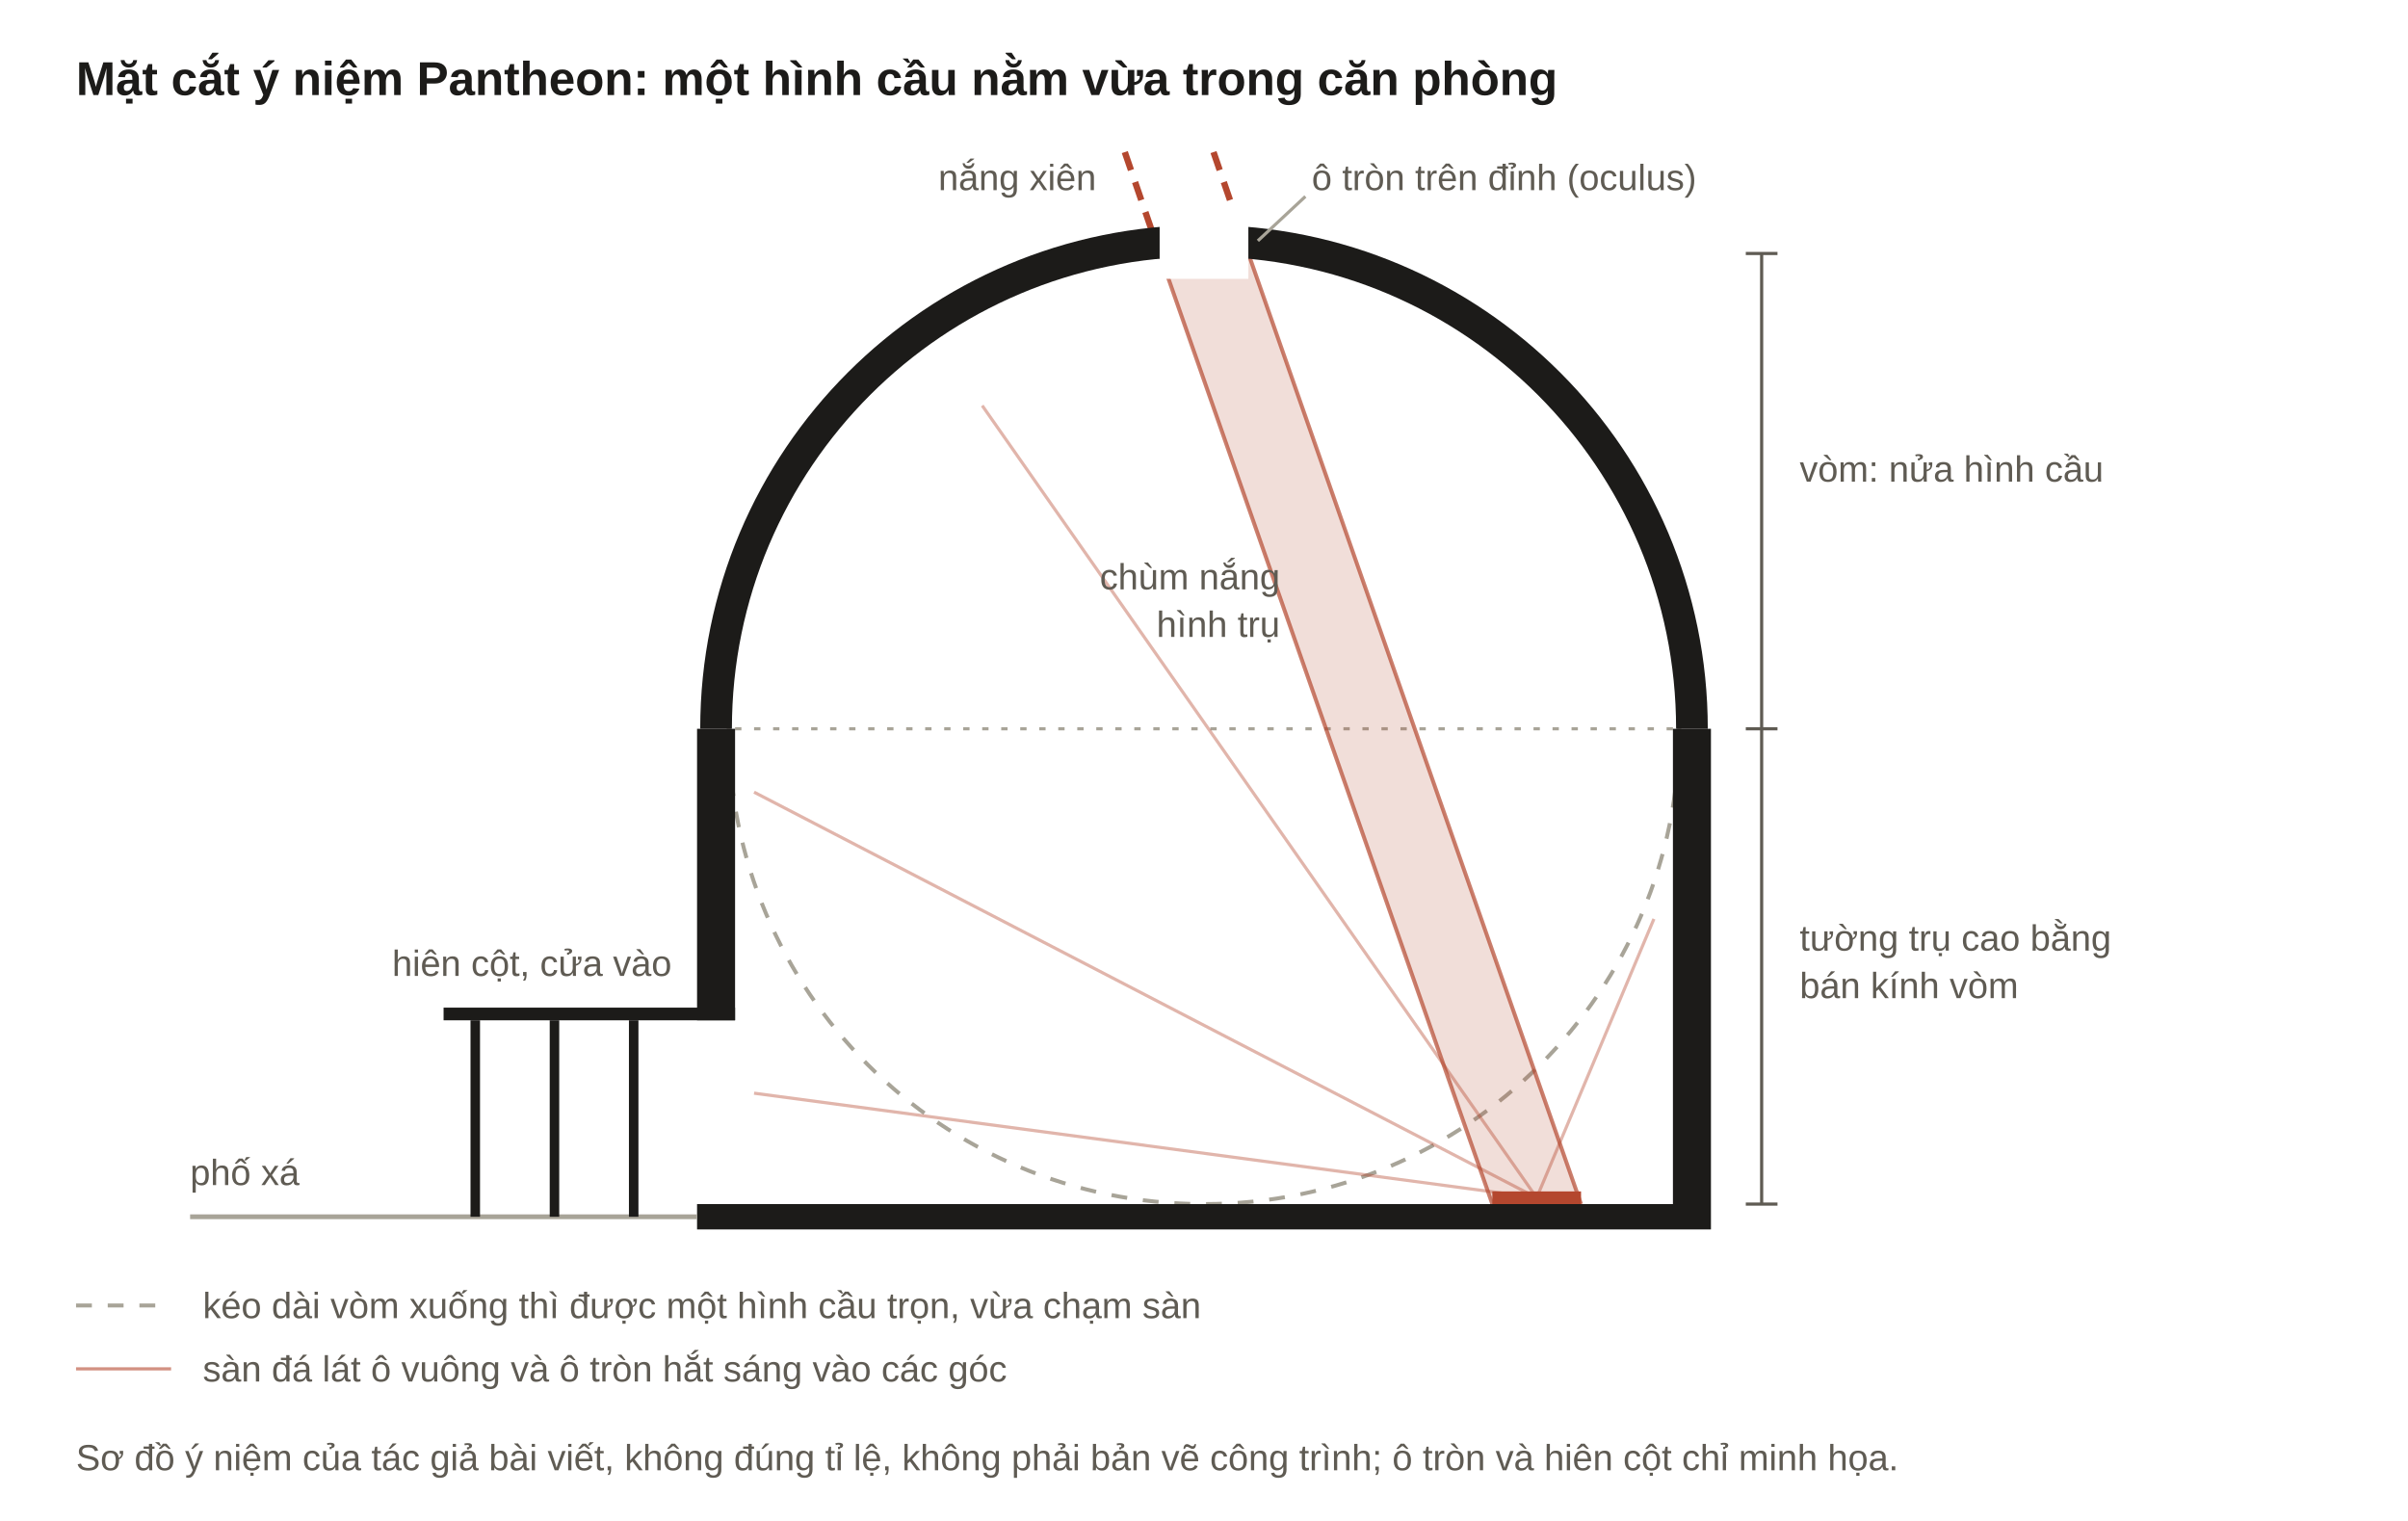
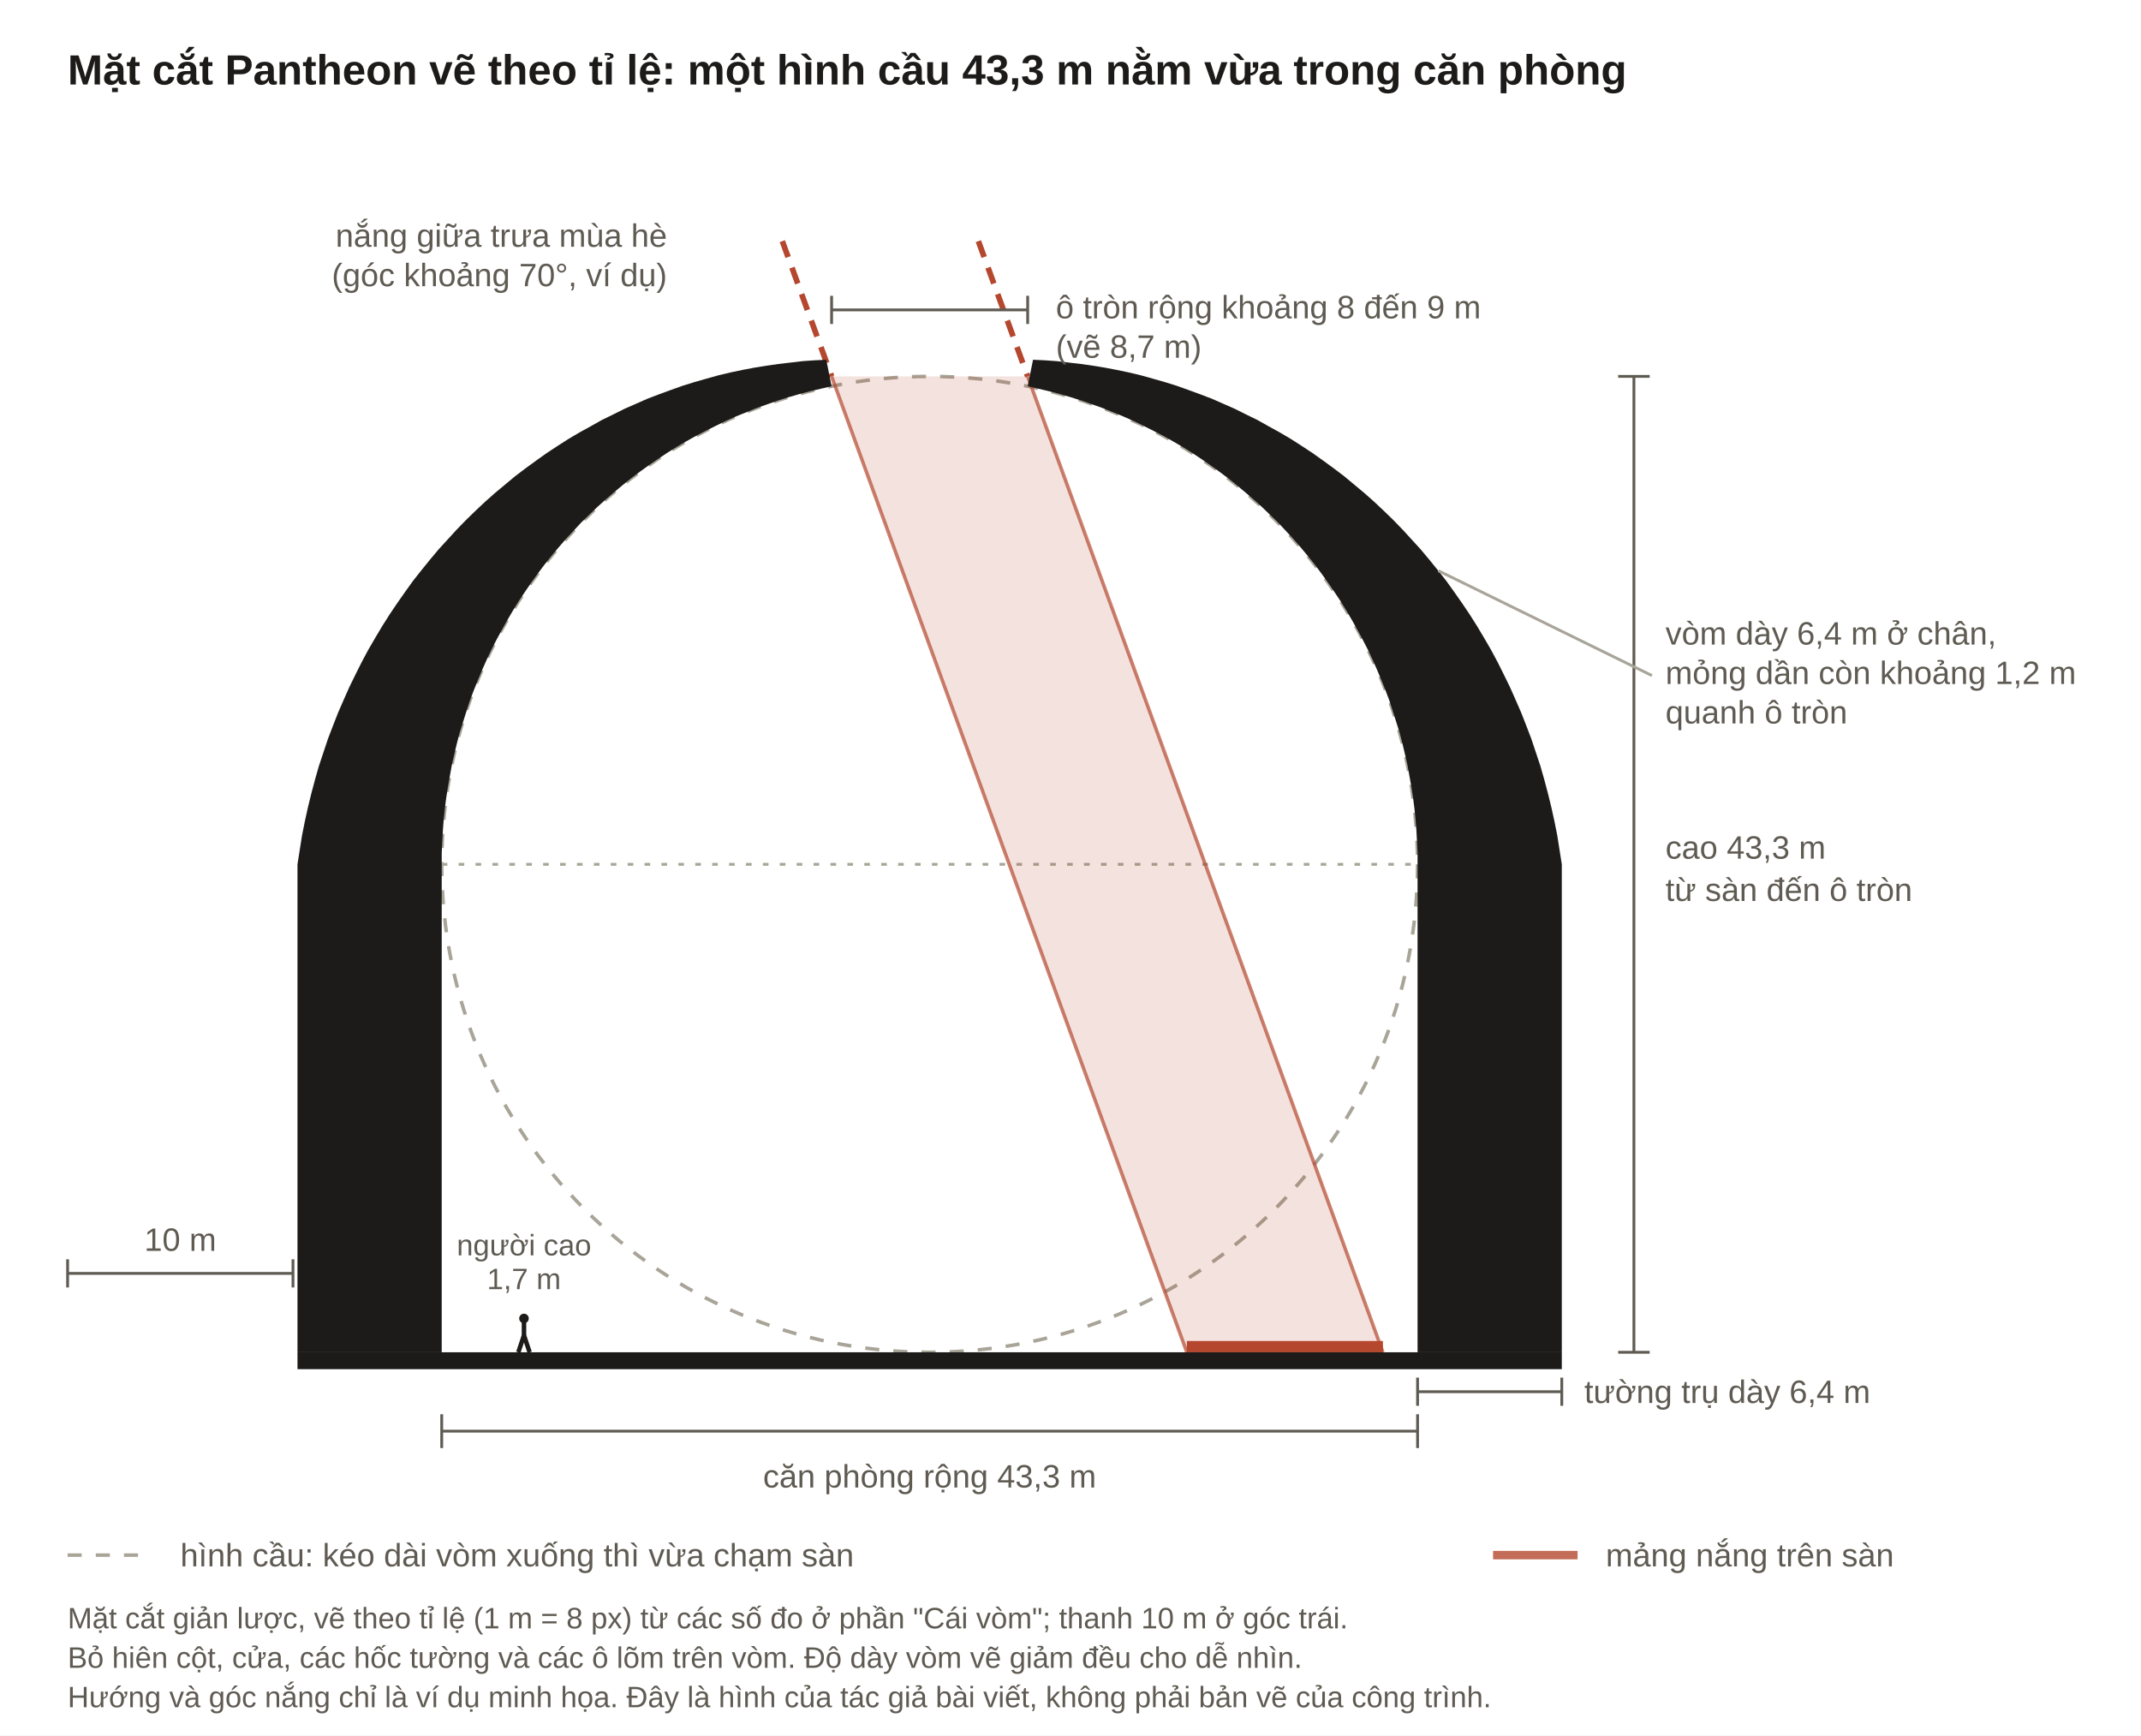
- <svg xmlns="http://www.w3.org/2000/svg" viewBox="0 0 760 480" font-family="'Segoe UI', Arial, sans-serif" font-size="13">
-   <rect width="760" height="480" fill="#ffffff" />
-   <text x="24" y="30" font-size="15" font-weight="600" fill="#1c1b19">Mặt cắt ý niệm Pantheon: một hình cầu nằm vừa trong căn phòng</text>
-   <circle cx="380" cy="230" r="150" fill="none" stroke="#a8a498" stroke-width="1.25" stroke-dasharray="5 5" />
-   <line x1="232" y1="230" x2="528" y2="230" stroke="#a8a498" stroke-width="1" stroke-dasharray="2 4" />
-   <polygon points="366,80 394,80 499,380 471,380" fill="#b4472e" opacity="0.18" />
+ <svg xmlns="http://www.w3.org/2000/svg" viewBox="0 0 760 616" font-family="'Segoe UI', Arial, sans-serif" font-size="13">
+   <rect width="760" height="616" fill="#ffffff" />
+   <text x="24" y="30" font-size="15" font-weight="600" fill="#1c1b19">Mặt cắt Pantheon vẽ theo tỉ lệ: một hình cầu 43,3 m nằm vừa trong căn phòng</text>
+   <circle cx="330" cy="306.8" r="173.2" fill="none" stroke="#a8a498" stroke-width="1.25" stroke-dasharray="5 5" />
+   <line x1="156.8" y1="306.8" x2="503.2" y2="306.8" stroke="#a8a498" stroke-width="1" stroke-dasharray="2 4" />
+   <polygon points="295.2,133.6 364.8,133.6 490.9,480 421.3,480" fill="#b4472e" opacity="0.16" />
  <g stroke="#b4472e" stroke-width="2" stroke-dasharray="6 4">
-     <line x1="355" y1="48" x2="366" y2="80" />
-     <line x1="383" y1="48" x2="394" y2="80" />
+     <line x1="277.7" y1="85.6" x2="295.2" y2="133.6" />
+     <line x1="347.3" y1="85.6" x2="364.8" y2="133.6" />
  </g>
  <g stroke="#b4472e" stroke-width="1.25" opacity="0.7">
-     <line x1="366" y1="80" x2="471" y2="380" />
-     <line x1="394" y1="80" x2="499" y2="380" />
+     <line x1="295.2" y1="133.6" x2="421.3" y2="480" />
+     <line x1="364.8" y1="133.6" x2="490.9" y2="480" />
  </g>
-   <g stroke="#b4472e" stroke-width="1" opacity="0.4">
-     <line x1="485" y1="378" x2="238" y2="250" />
-     <line x1="485" y1="378" x2="238" y2="345" />
-     <line x1="485" y1="378" x2="522" y2="290" />
-     <line x1="485" y1="378" x2="310" y2="128" />
+   <rect x="421.3" y="476" width="69.6" height="4" fill="#b4472e" />
+   <rect x="105.6" y="480" width="448.8" height="6" fill="#1c1b19" />
+   <polygon points="503.2,480 554.4,480 554.4,306.8 553.6,301.7 552.8,296.6 551.8,291.6 550.7,286.6 549.5,281.7 548.2,276.8 546.8,271.9 545.2,267.1 543.6,262.3 541.8,257.6 540,253 538,248.4 536,243.9 533.8,239.4 531.6,235 529.3,230.7 526.8,226.4 524.3,222.2 521.7,218.1 519,214.1 516.2,210.1 513.4,206.2 510.4,202.4 507.4,198.7 504.3,195 501.1,191.5 497.9,188 494.6,184.6 491.2,181.3 487.8,178.1 484.3,175 480.7,172 477.1,169 473.4,166.2 469.7,163.5 465.9,160.8 462.1,158.3 458.2,155.8 454.3,153.5 450.3,151.3 446.4,149.1 442.3,147.1 438.3,145.1 434.2,143.3 430.1,141.5 425.9,139.9 421.8,138.4 417.6,136.9 413.4,135.6 409.2,134.4 404.9,133.2 400.7,132.2 396.4,131.3 392.2,130.5 387.9,129.8 383.7,129.2 379.4,128.7 375.2,128.2 371,127.9 366.7,127.7 364.8,137.1 368.7,138 372.5,138.9 376.3,139.9 380.1,141 383.9,142.2 387.6,143.5 391.3,144.8 395,146.3 398.7,147.8 402.3,149.4 405.8,151.1 409.4,152.9 412.9,154.7 416.3,156.6 419.7,158.6 423.1,160.7 426.4,162.9 429.6,165.1 432.8,167.4 436,169.8 439.1,172.3 442.1,174.8 445.1,177.4 448,180 450.9,182.8 453.7,185.5 456.4,188.4 459.1,191.3 461.7,194.3 464.2,197.3 466.7,200.4 469.1,203.6 471.4,206.8 473.6,210 475.8,213.3 477.9,216.7 479.9,220.1 481.8,223.5 483.7,227 485.5,230.5 487.2,234.1 488.8,237.7 490.3,241.3 491.8,245 493.2,248.7 494.4,252.4 495.6,256.2 496.8,260 497.8,263.8 498.7,267.6 499.6,271.5 500.3,275.4 501,279.3 501.6,283.2 502.1,287.1 502.5,291 502.8,295 503,298.9 503.2,302.8 503.2,306.8 503.2,306.8" fill="#1c1b19" />
+   <polygon points="156.8,480 105.6,480 105.6,306.8 106.4,301.7 107.2,296.6 108.2,291.6 109.3,286.6 110.5,281.7 111.8,276.8 113.2,271.9 114.8,267.1 116.4,262.3 118.2,257.6 120,253 122,248.4 124,243.9 126.2,239.4 128.4,235 130.7,230.7 133.2,226.4 135.7,222.2 138.3,218.1 141,214.1 143.8,210.1 146.6,206.2 149.6,202.4 152.6,198.7 155.7,195 158.9,191.5 162.1,188 165.4,184.6 168.8,181.3 172.2,178.1 175.7,175 179.3,172 182.9,169 186.6,166.2 190.3,163.5 194.1,160.8 197.9,158.3 201.8,155.8 205.7,153.5 209.7,151.3 213.6,149.1 217.7,147.1 221.7,145.1 225.8,143.3 229.9,141.5 234.1,139.9 238.2,138.4 242.4,136.9 246.6,135.6 250.8,134.4 255.1,133.2 259.3,132.2 263.6,131.3 267.8,130.5 272.1,129.8 276.3,129.2 280.6,128.7 284.8,128.2 289,127.9 293.3,127.7 295.2,137.1 291.3,138 287.5,138.9 283.7,139.9 279.9,141 276.1,142.2 272.4,143.5 268.7,144.8 265,146.3 261.3,147.8 257.7,149.4 254.2,151.1 250.6,152.9 247.1,154.7 243.7,156.6 240.3,158.6 236.9,160.7 233.6,162.9 230.4,165.1 227.2,167.4 224,169.8 220.9,172.3 217.9,174.8 214.9,177.4 212,180 209.1,182.8 206.3,185.5 203.6,188.4 200.9,191.3 198.3,194.3 195.8,197.3 193.3,200.4 190.9,203.6 188.6,206.8 186.4,210 184.2,213.3 182.1,216.7 180.1,220.1 178.2,223.5 176.3,227 174.5,230.5 172.8,234.1 171.2,237.7 169.7,241.3 168.2,245 166.8,248.7 165.6,252.4 164.4,256.2 163.2,260 162.2,263.8 161.3,267.6 160.4,271.5 159.7,275.4 159,279.3 158.4,283.2 157.9,287.1 157.5,291 157.2,295 157,298.9 156.8,302.8 156.8,306.8 156.8,306.8" fill="#1c1b19" />
+   <g stroke="#1c1b19" stroke-width="1.6" fill="#1c1b19">
+     <circle cx="186" cy="468" r="1.7" stroke="none" />
+     <line x1="186" y1="468" x2="186" y2="474" />
+     <line x1="186" y1="474" x2="184" y2="480" />
+     <line x1="186" y1="474" x2="188" y2="480" />
  </g>
-   <rect x="471" y="376" width="28" height="4" fill="#b4472e" />
-   <rect x="220" y="380" width="320" height="8" fill="#1c1b19" />
-   <rect x="220" y="230" width="12" height="150" fill="#1c1b19" />
-   <rect x="528" y="230" width="12" height="150" fill="#1c1b19" />
-   <path d="M226 230 A154 154 0 0 1 534 230" fill="none" stroke="#1c1b19" stroke-width="10" />
-   <rect x="366" y="66" width="28" height="22" fill="#ffffff" />
-   <rect x="219" y="322" width="14" height="58" fill="#ffffff" />
-   <line x1="60" y1="384" x2="220" y2="384" stroke="#a8a498" stroke-width="1.5" />
-   <g stroke="#1c1b19" stroke-width="3">
-     <line x1="150" y1="322" x2="150" y2="384" />
-     <line x1="175" y1="322" x2="175" y2="384" />
-     <line x1="200" y1="322" x2="200" y2="384" />
-   </g>
-   <line x1="140" y1="320" x2="232" y2="320" stroke="#1c1b19" stroke-width="4" />
  <g stroke="#5f5b53" stroke-width="1" fill="none">
-     <path d="M556 80V380M551 80H561M551 230H561M551 380H561" />
+     <path d="M580 480V133.6M574.4 480H585.6M574.4 133.6H585.6" />
+     <path d="M156.8 508H503.2M156.8 502V514M503.2 502V514" />
+     <path d="M503.2 494H554.4M503.2 489V499M554.4 489V499" />
+     <path d="M295.2 110H364.8M295.2 105V115M364.8 105V115" />
+     <path d="M24 452H104M24 447V457M104 447V457" />
  </g>
  <g font-size="11.5" fill="#5f5b53">
-     <text x="346" y="60" text-anchor="end">nắng xiên</text>
-     <text x="414" y="60">ô tròn trên đỉnh (oculus)</text>
-     <path d="M412 62L397 76" stroke="#a8a498" stroke-width="1" />
-     <text x="404" y="186" text-anchor="end">chùm nắng</text>
-     <text x="404" y="201" text-anchor="end">hình trụ</text>
-     <text x="568" y="152">vòm: nửa hình cầu</text>
-     <text x="568" y="300">tường trụ cao bằng</text>
-     <text x="568" y="315">bán kính vòm</text>
-     <text x="212" y="308" text-anchor="end">hiên cột, cửa vào</text>
-     <text x="60" y="374">phố xá</text>
-     <line x1="24" y1="412" x2="54" y2="412" stroke="#a8a498" stroke-width="1.25" stroke-dasharray="5 5" />
-     <text x="64" y="416">kéo dài vòm xuống thì được một hình cầu trọn, vừa chạm sàn</text>
-     <line x1="24" y1="432" x2="54" y2="432" stroke="#b4472e" stroke-width="1" opacity="0.6" />
-     <text x="64" y="436">sàn đá lát ô vuông và ô tròn hắt sáng vào các góc</text>
+     <text x="591.2" y="304.8">cao 43,3 m</text>
+     <text x="591.2" y="319.8">từ sàn đến ô tròn</text>
+     <text x="562.4" y="498">tường trụ dày 6,4 m</text>
+     <text x="330" y="528" text-anchor="middle">căn phòng rộng 43,3 m</text>
+     <text x="374.8" y="113">ô tròn rộng khoảng 8 đến 9 m</text>
+     <text x="374.8" y="127" dx="0">(vẽ 8,7 m)</text>
+     <text x="236.8" y="87.6" text-anchor="end">nắng giữa trưa mùa hè</text>
+     <text x="236.8" y="101.6" text-anchor="end">(góc khoảng 70°, ví dụ)</text>
+     <text x="591.2" y="228.8">vòm dày 6,4 m ở chân,</text>
+     <text x="591.2" y="242.8">mỏng dần còn khoảng 1,2 m</text>
+     <text x="591.2" y="256.8">quanh ô tròn</text>
+     <path d="M510.6,202.6 L586.4 239.8" stroke="#a8a498" stroke-width="1" fill="none" />
+     <text x="186" y="445.6" text-anchor="middle" font-size="10.5">người cao</text>
+     <text x="186" y="457.6" text-anchor="middle" font-size="10.5">1,7 m</text>
+     <text x="64" y="444" text-anchor="middle">10 m</text>
  </g>
-   <text x="24" y="464" font-size="11.5" fill="#5f5b53">Sơ đồ ý niệm của tác giả bài viết, không đúng tỉ lệ, không phải bản vẽ công trình; ô tròn và hiên cột chỉ minh họa.</text>
+   <g font-size="11.5" fill="#5f5b53">
+     <line x1="24" y1="552" x2="54" y2="552" stroke="#a8a498" stroke-width="1.25" stroke-dasharray="5 5" />
+     <text x="64" y="556">hình cầu: kéo dài vòm xuống thì vừa chạm sàn</text>
+     <line x1="530" y1="552" x2="560" y2="552" stroke="#b4472e" stroke-width="3" opacity="0.8" />
+     <text x="570" y="556">mảng nắng trên sàn</text>
+     <text x="24" y="578" font-size="10.5">Mặt cắt giản lược, vẽ theo tỉ lệ (1 m = 8 px) từ các số đo ở phần "Cái vòm"; thanh 10 m ở góc trái.</text>
+     <text x="24" y="592" font-size="10.5">Bỏ hiên cột, cửa, các hốc tường và các ô lõm trên vòm. Độ dày vòm vẽ giảm đều cho dễ nhìn.</text>
+     <text x="24" y="606" font-size="10.5">Hướng và góc nắng chỉ là ví dụ minh họa. Đây là hình của tác giả bài viết, không phải bản vẽ của công trình.</text>
+   </g>
</svg>
